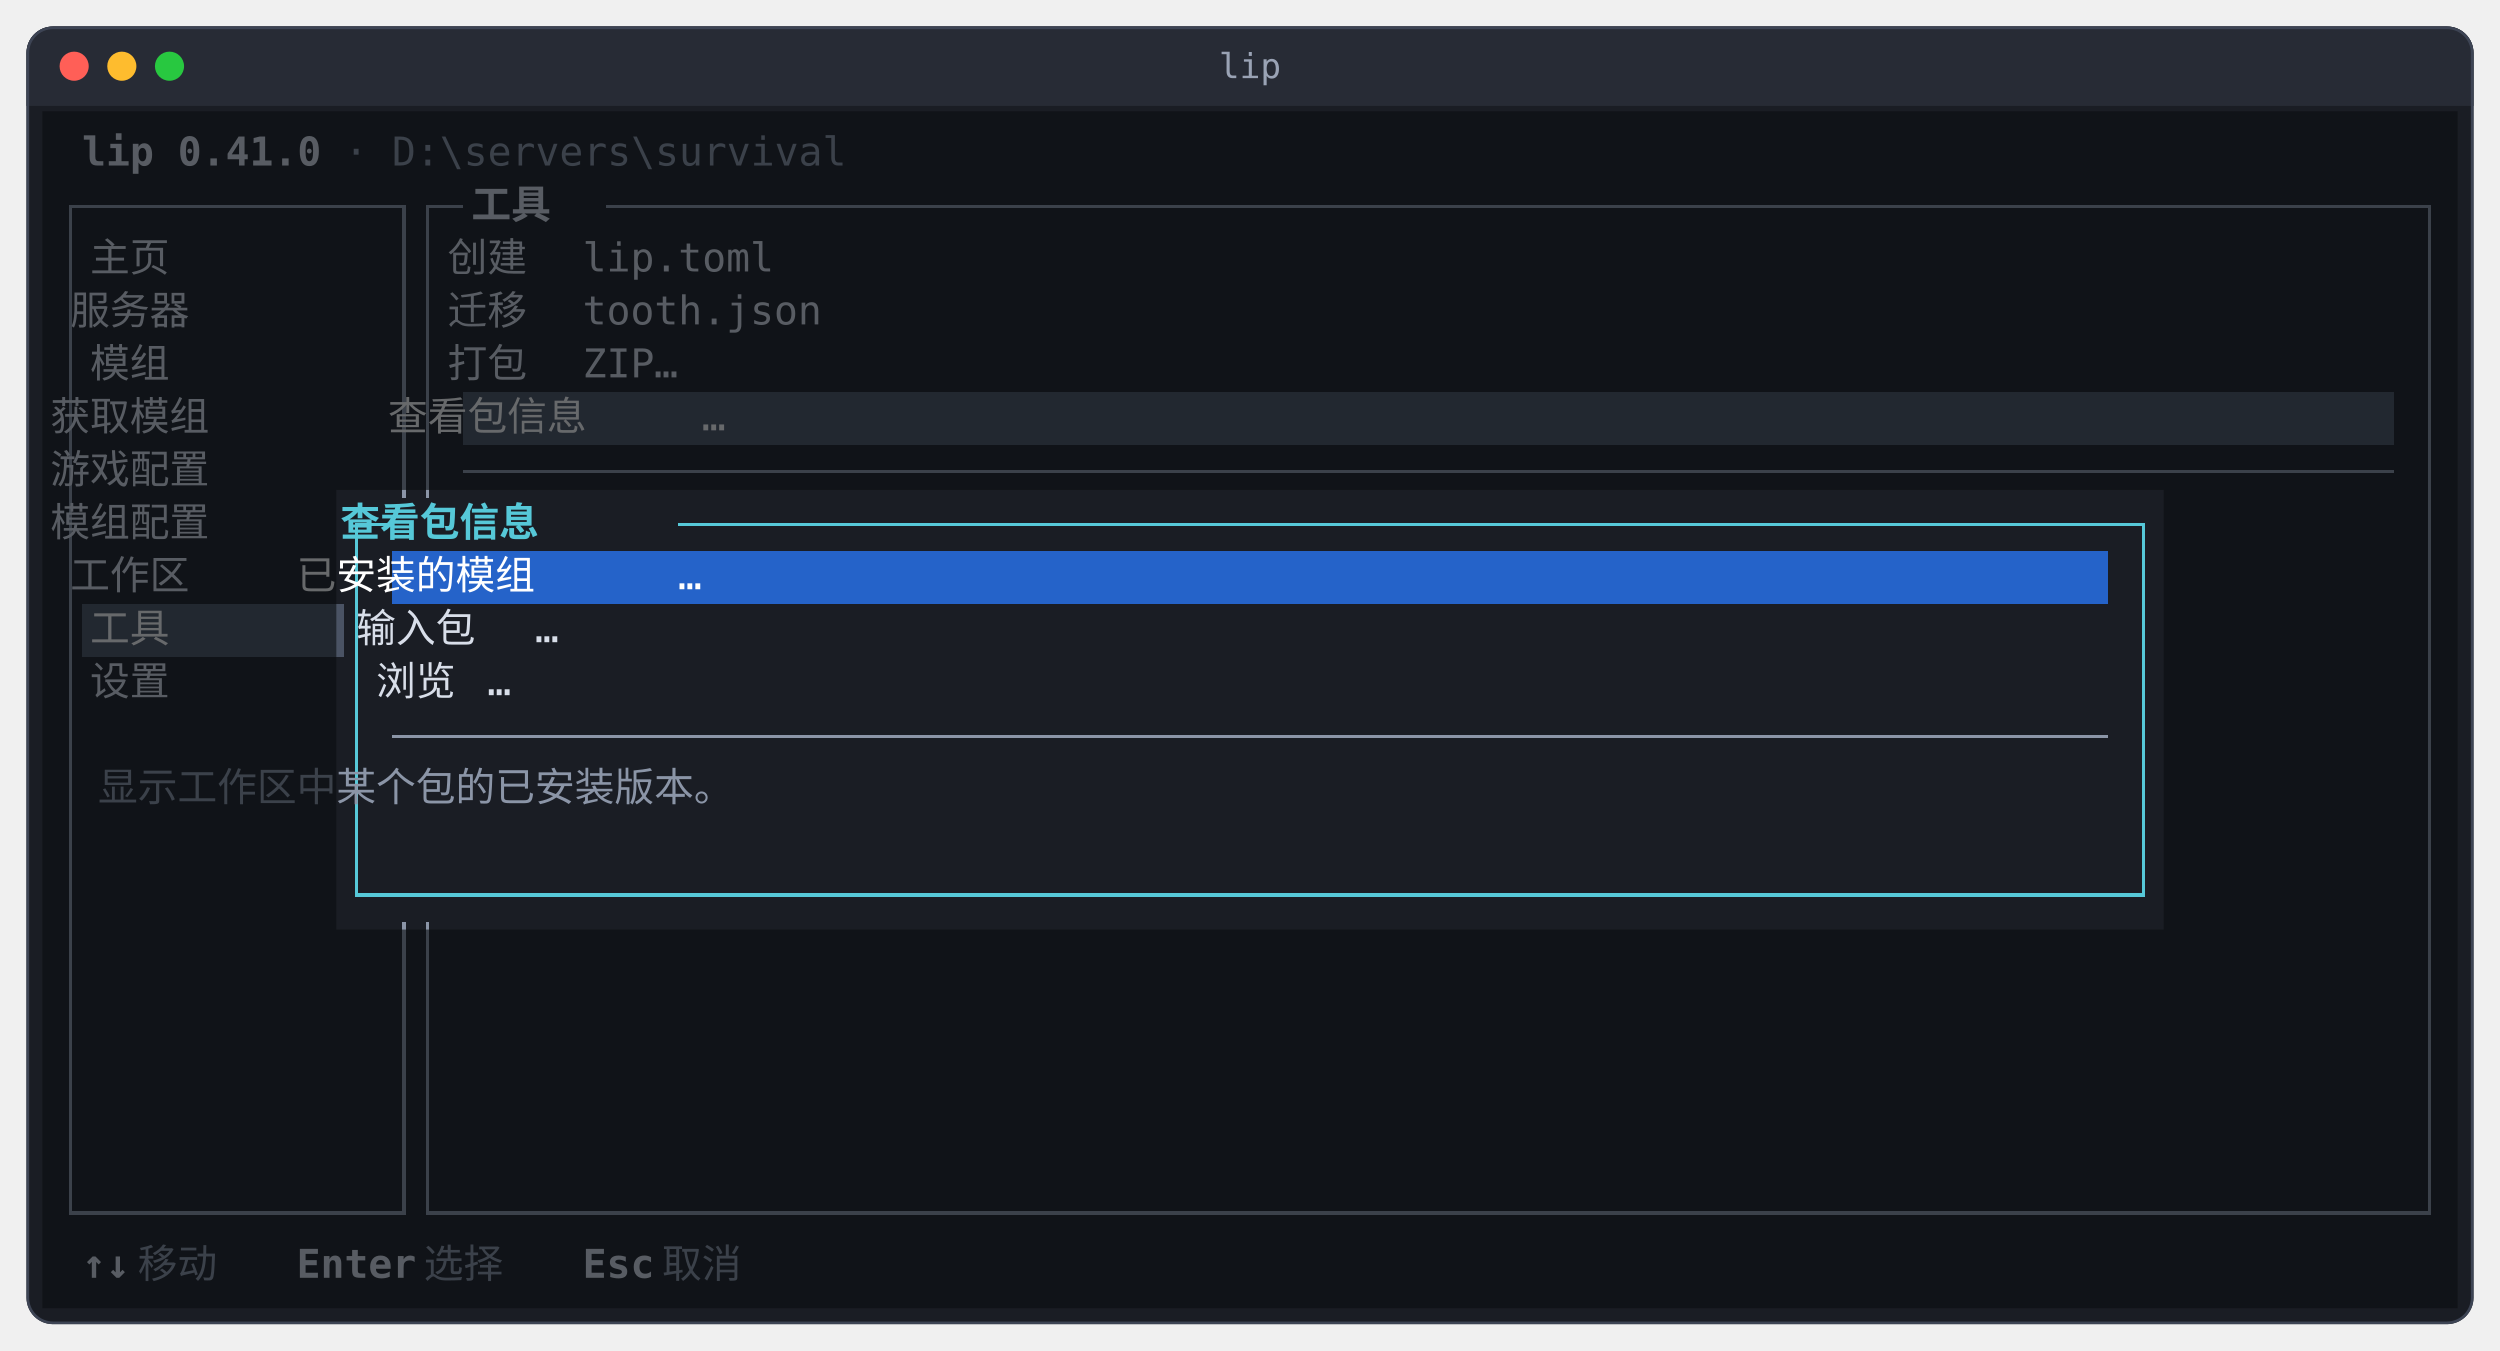
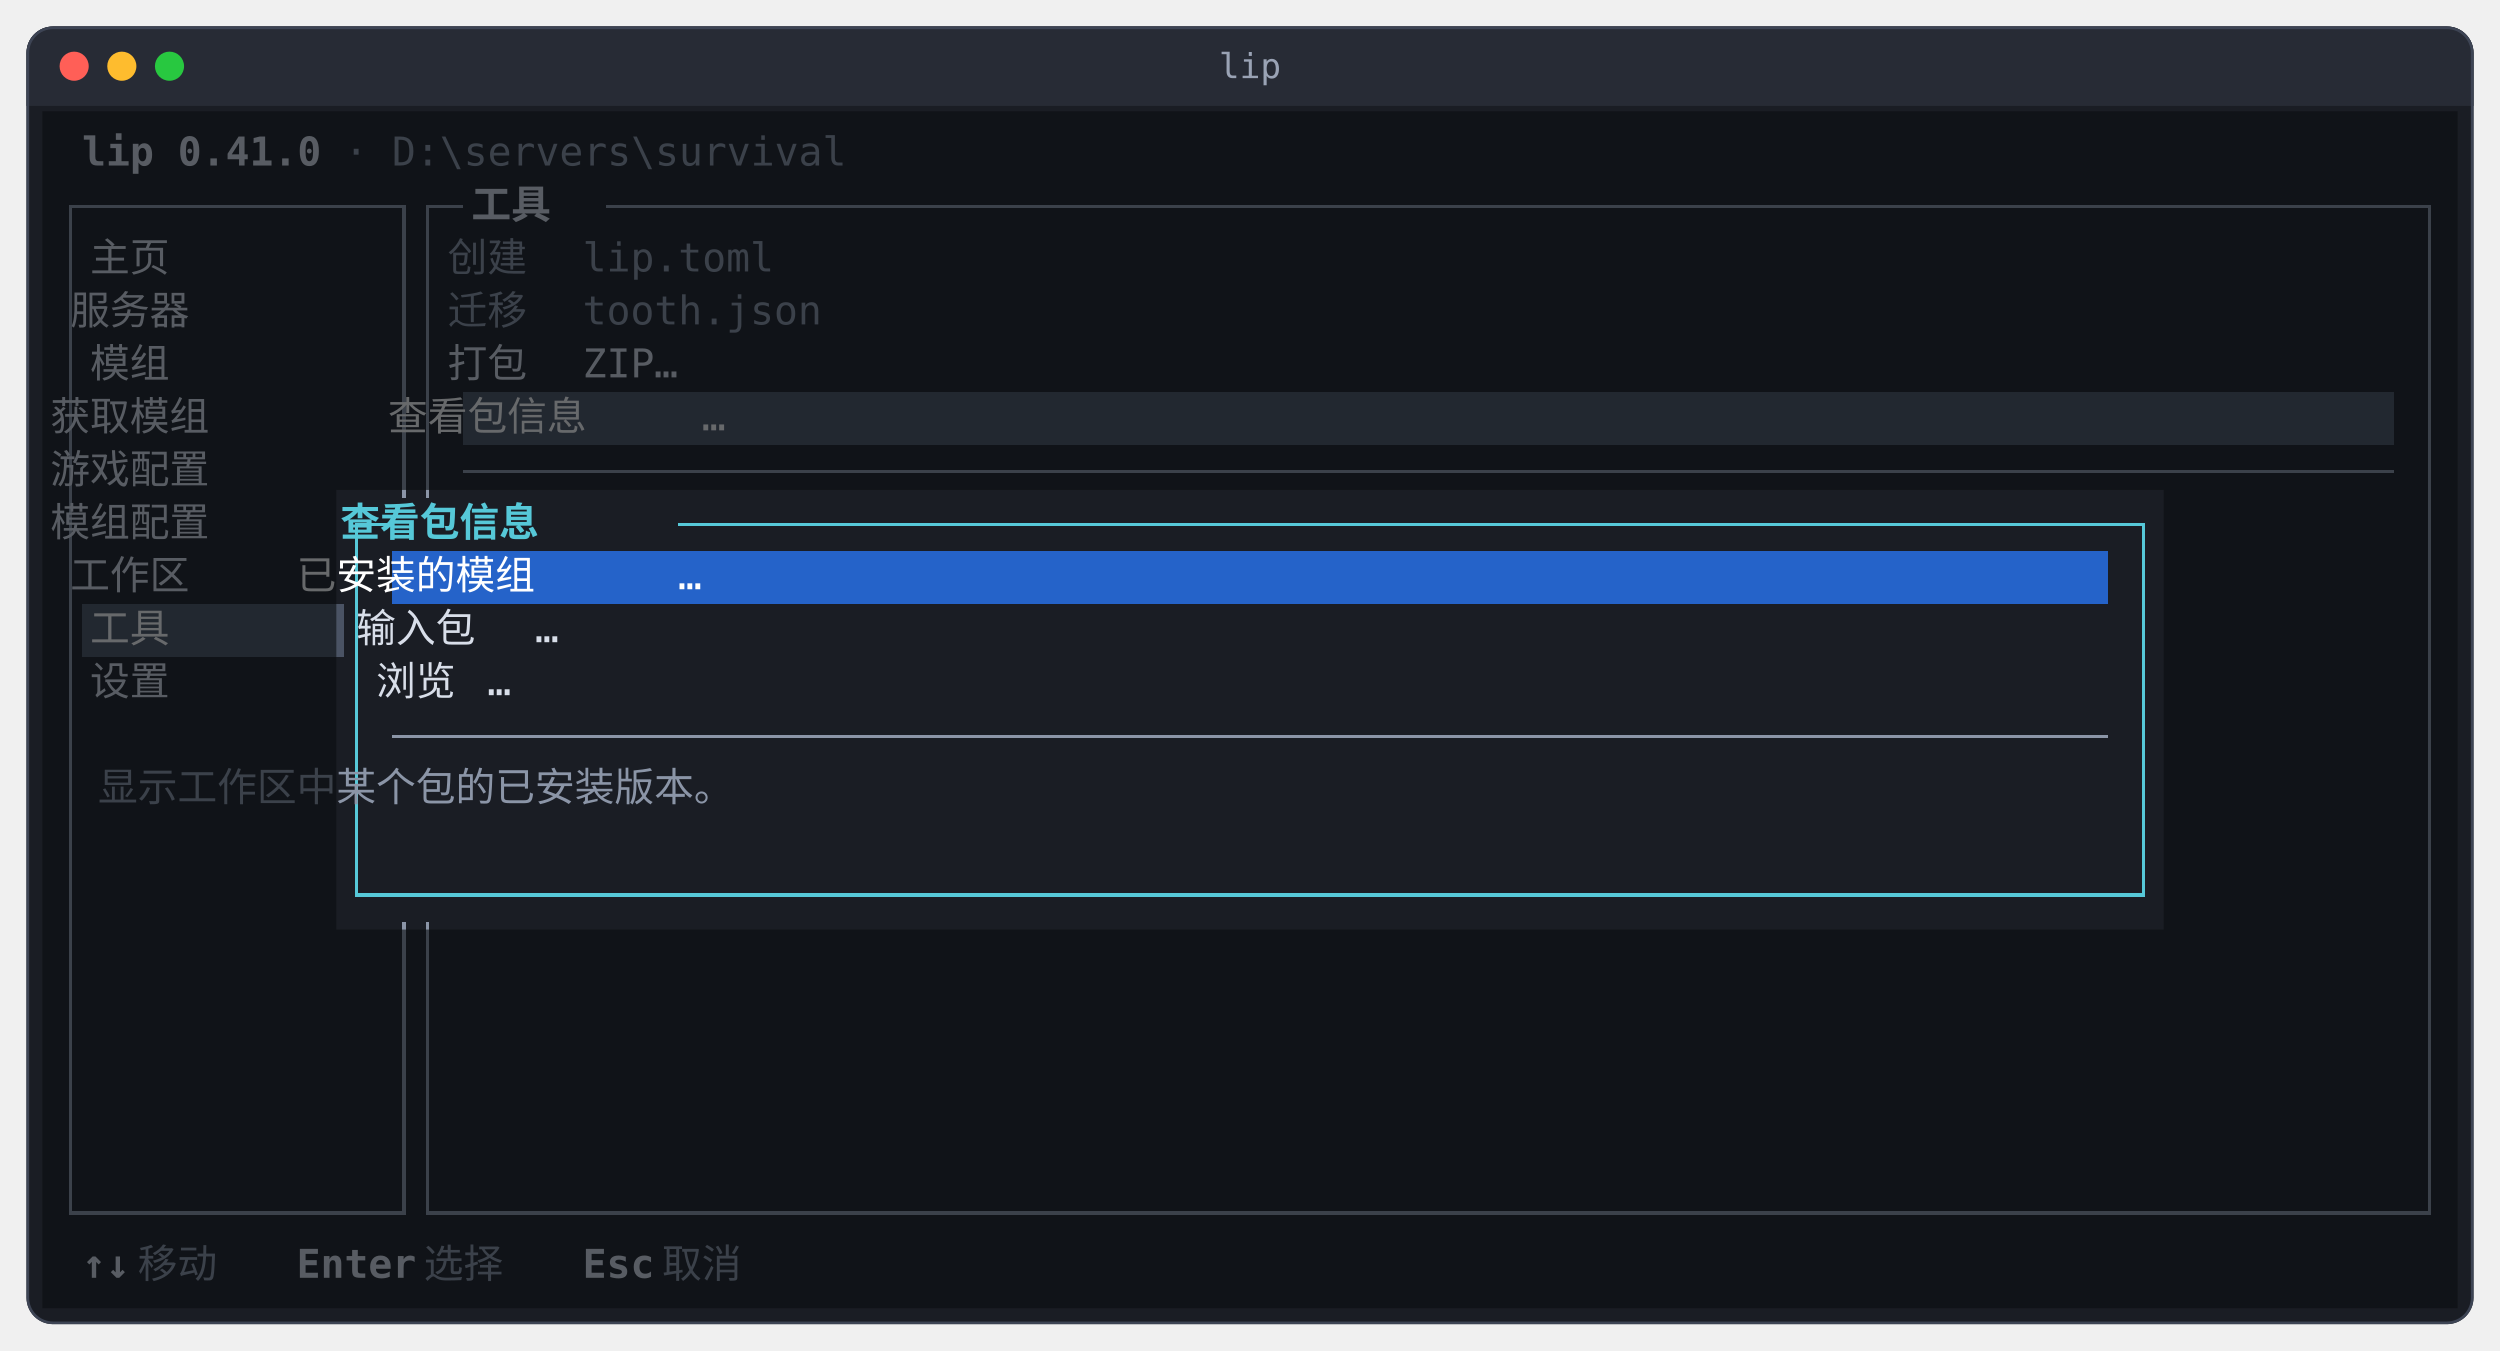
<svg xmlns="http://www.w3.org/2000/svg" width="944" height="510" viewBox="0 0 944 510" role="img" font-family="ui-monospace,'Cascadia Mono','Cascadia Code',Consolas,'SF Mono',Menlo,'DejaVu Sans Mono','Liberation Mono','Noto Sans Mono CJK SC','Sarasa Mono SC','Microsoft YaHei UI','PingFang SC','Noto Sans CJK SC',monospace" font-size="15">
  <rect x="10" y="10" width="924" height="490" rx="10" fill="#1a1d24" />
  <path d="M10 40V20a10 10 0 0 1 10 -10H924a10 10 0 0 1 10 10V40z" fill="#272b35" />
  <circle cx="28" cy="25" r="5.5" fill="#ff5f57" />
  <circle cx="46" cy="25" r="5.5" fill="#febc2e" />
  <circle cx="64" cy="25" r="5.5" fill="#28c840" />
  <text x="472" y="29.5" text-anchor="middle" font-size="13" fill="#9aa3b5">lip</text>
  <rect x="10.5" y="10.5" width="923" height="489" rx="9.5" fill="none" stroke="#3d4454" />
  <g shape-rendering="crispEdges">
    <rect x="175" y="148" width="729" height="20" fill="#4a5364" />
    <rect x="148" y="208" width="648" height="20" fill="#2563c9" />
    <rect x="31" y="228" width="99" height="20" fill="#4a5364" />
  </g>
  <g fill="none" stroke-width="1.25" shape-rendering="crispEdges">
    <path stroke="#8b95a7" d="M25.88 78H153.13M160.88 78H175M229 78H918.13M175 178H904M148 278H796M25.88 458H153.13M160.88 458H918.13M26.5 77.38V458.63M152.5 77.38V188M152.5 348V458.63M161.5 77.38V188M161.5 348V458.63M917.5 77.38V458.63" />
    <path stroke="#56c8d8" d="M133.88 198H148M256 198H810.13M133.88 338H810.13M134.5 197.38V338.63M809.5 197.38V338.63" />
  </g>
  <g fill="#d8dee9">
    <text x="31" y="62.5" textLength="90" lengthAdjust="spacingAndGlyphs" font-weight="700">lip 0.41.0</text>
    <text x="134.5" y="62.5" text-anchor="middle" fill="#8b95a7">·</text>
    <text x="148" y="62.5" textLength="171" lengthAdjust="spacingAndGlyphs" fill="#8b95a7">D:\servers\survival</text>
    <text x="193 211" y="82.5" text-anchor="middle" font-weight="700">工具</text>
    <text x="49 67" y="102.5" text-anchor="middle">主页</text>
-     <text x="184 202" y="102.5" text-anchor="middle">创建</text>
-     <text x="220" y="102.5" textLength="72" lengthAdjust="spacingAndGlyphs">lip.toml</text>
+     <text x="184 202" y="102.5" text-anchor="middle" fill="#8b95a7">创建</text>
+     <text x="220" y="102.5" textLength="72" lengthAdjust="spacingAndGlyphs" fill="#8b95a7">lip.toml</text>
    <text x="49 67 85" y="122.5" text-anchor="middle">服务器</text>
-     <text x="184 202" y="122.5" text-anchor="middle">迁移</text>
-     <text x="220" y="122.5" textLength="90" lengthAdjust="spacingAndGlyphs">tooth.json</text>
+     <text x="184 202" y="122.5" text-anchor="middle" fill="#8b95a7">迁移</text>
+     <text x="220" y="122.5" textLength="90" lengthAdjust="spacingAndGlyphs" fill="#8b95a7">tooth.json</text>
    <text x="49 67" y="142.5" text-anchor="middle">模组</text>
    <text x="184 202" y="142.5" text-anchor="middle">打包</text>
    <text x="220" y="142.5" textLength="27" lengthAdjust="spacingAndGlyphs">ZIP</text>
    <text x="251.5" y="142.5" text-anchor="middle">…</text>
    <text x="49 67 85 103" y="162.5" text-anchor="middle">获取模组</text>
    <text x="184 202 220 238 256" y="162.5" text-anchor="middle" fill="#ffffff">查看包信息</text>
    <text x="269.5" y="162.5" text-anchor="middle" fill="#ffffff">…</text>
    <text x="49 67 85 103" y="182.5" text-anchor="middle">游戏配置</text>
    <text x="49 67 85 103" y="202.5" text-anchor="middle">模组配置</text>
    <text x="166 184 202 220 238" y="202.5" text-anchor="middle" fill="#56c8d8" font-weight="700">查看包信息</text>
    <text x="49 67 85" y="222.5" text-anchor="middle">工作区</text>
    <text x="157 175 193 211 229 247" y="222.5" text-anchor="middle" fill="#ffffff">已安装的模组</text>
    <text x="260.5" y="222.5" text-anchor="middle" fill="#ffffff">…</text>
    <text x="49 67" y="242.5" text-anchor="middle" fill="#ffffff">工具</text>
    <text x="157 175 193" y="242.5" text-anchor="middle">输入包</text>
    <text x="206.5" y="242.5" text-anchor="middle">…</text>
    <text x="49 67" y="262.5" text-anchor="middle">设置</text>
    <text x="157 175" y="262.5" text-anchor="middle">浏览</text>
    <text x="188.5" y="262.5" text-anchor="middle">…</text>
    <text x="157 175 193 211 229 247 265 283 301 319 337 355 373 391 409 427" y="302.5" text-anchor="middle" fill="#8b95a7">显示工作区中某个包的已安装版本。</text>
    <text x="35.5" y="482.5" text-anchor="middle" font-weight="700">↑</text>
    <text x="44.5" y="482.5" text-anchor="middle" font-weight="700">↓</text>
    <text x="67 85" y="482.5" text-anchor="middle" fill="#8b95a7">移动</text>
    <text x="112" y="482.5" textLength="45" lengthAdjust="spacingAndGlyphs" font-weight="700">Enter</text>
    <text x="175 193" y="482.5" text-anchor="middle" fill="#8b95a7">选择</text>
    <text x="220" y="482.5" textLength="27" lengthAdjust="spacingAndGlyphs" font-weight="700">Esc</text>
    <text x="265 283" y="482.5" text-anchor="middle" fill="#8b95a7">取消</text>
  </g>
  <path fill="#0b0d11" fill-opacity="0.62" fill-rule="evenodd" d="M16 42H928V494H16zM127 185H817V351H127z" />
</svg>
